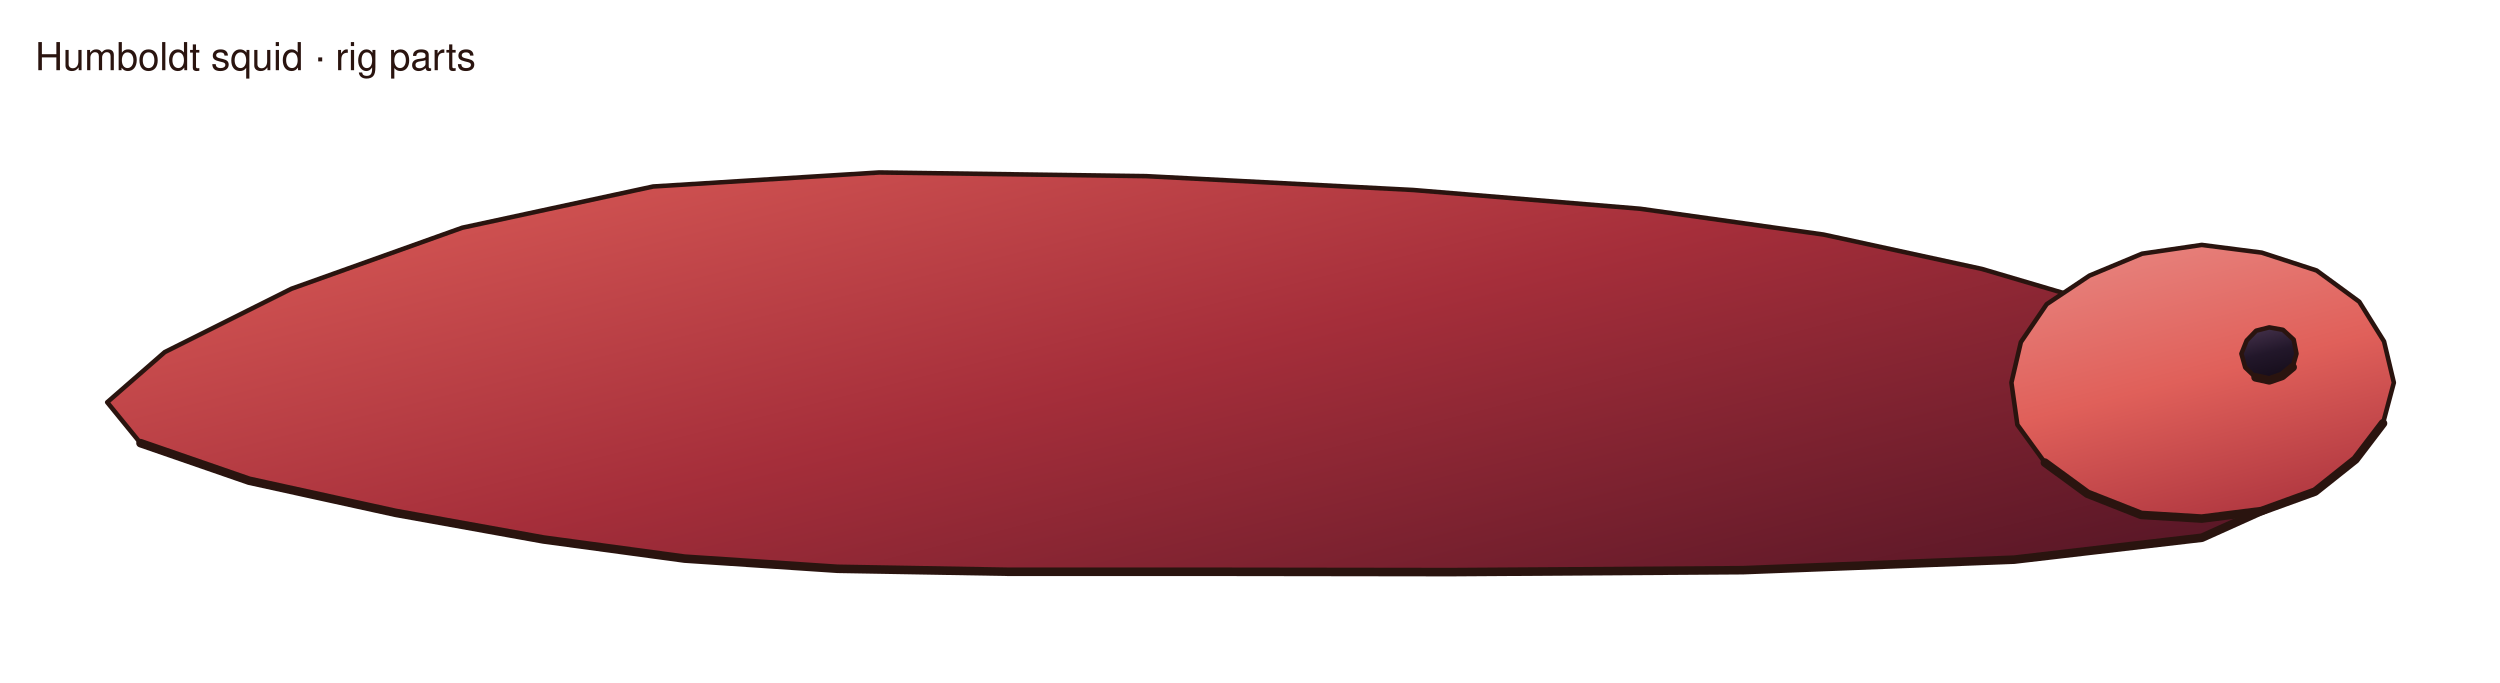
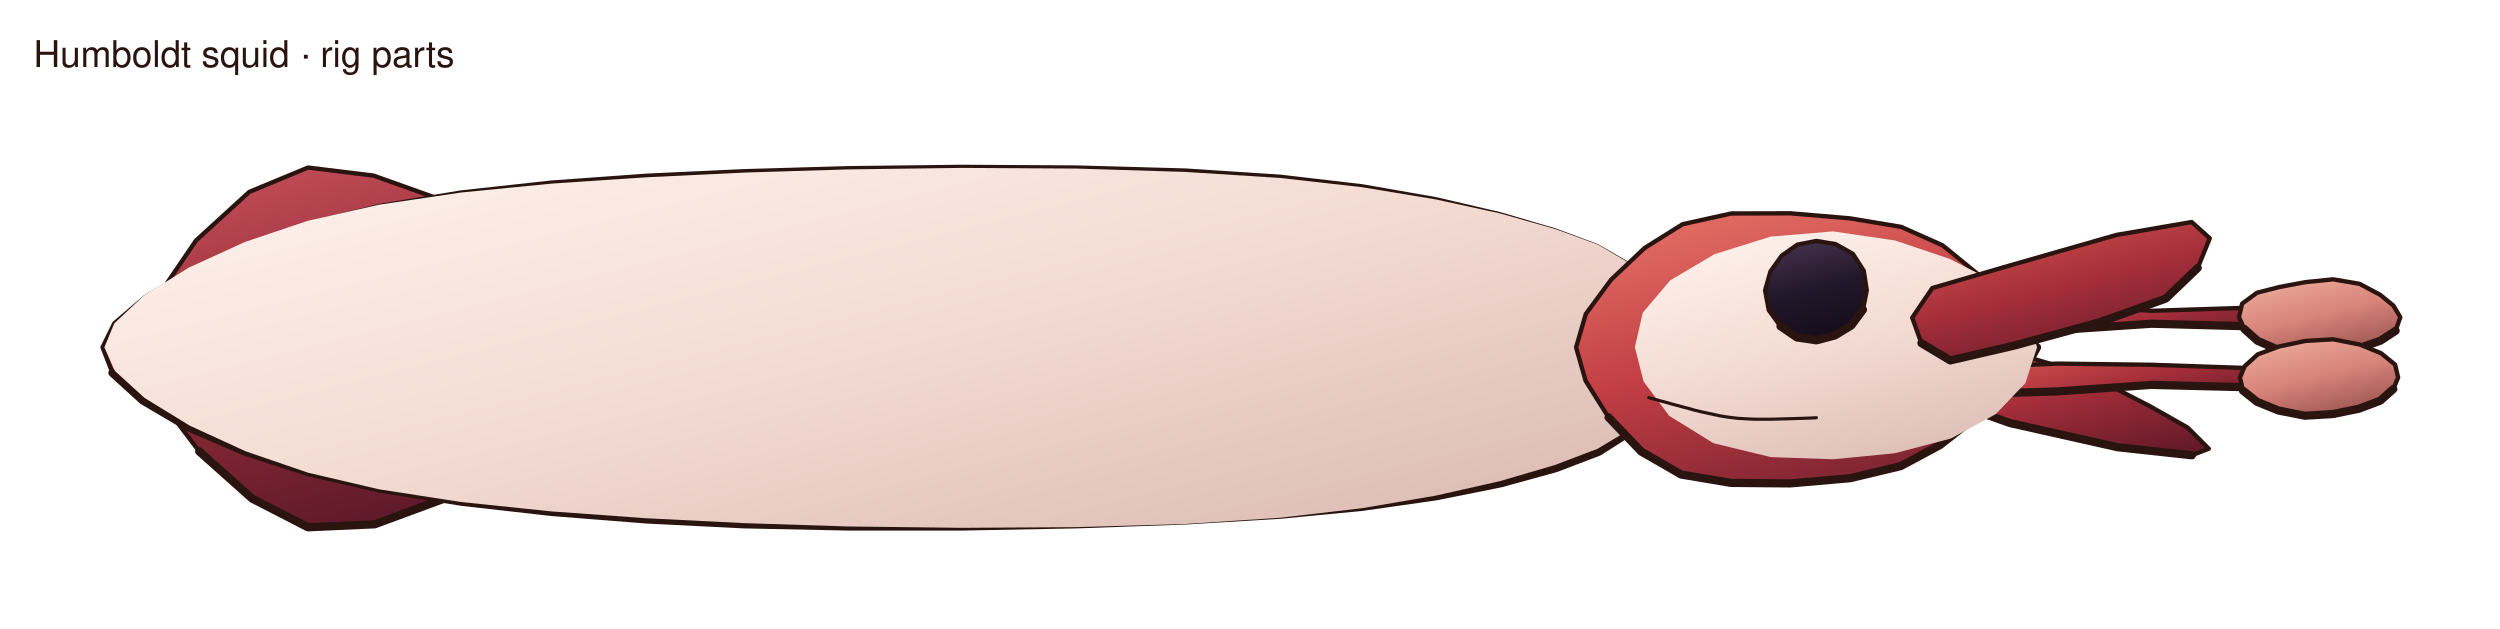
- <svg xmlns="http://www.w3.org/2000/svg" width="1425" height="389" viewBox="0 0 1425 389">
+ <svg xmlns="http://www.w3.org/2000/svg" width="1492" height="375" viewBox="0 0 1492 375">
  <defs>
-     <linearGradient id="gp-body_0" gradientUnits="userSpaceOnUse" x1="621.7" y1="-40.4" x2="748.9" y2="468.5">
-       <stop offset="0" stop-color="#E0605A" />
-       <stop offset=".48" stop-color="#A52E3A" />
+     <linearGradient id="gp-fin_0" gradientUnits="userSpaceOnUse" x1="191.4" y1="74.5" x2="257.8" y2="340.2">
+       <stop offset="0" stop-color="#C8505A" />
+       <stop offset=".48" stop-color="#8F2A38" />
      <stop offset="1" stop-color="#4F1424" />
    </linearGradient>
-     <linearGradient id="gp-head_1" gradientUnits="userSpaceOnUse" x1="1230.4" y1="119.7" x2="1279.6" y2="316.4">
-       <stop offset="0" stop-color="#e88883" />
-       <stop offset=".48" stop-color="#E0605A" />
-       <stop offset="1" stop-color="#A52E3A" />
+     <linearGradient id="gp-body_1" gradientUnits="userSpaceOnUse" x1="469.8" y1="-2.4" x2="574.6" y2="417.1">
+       <stop offset="0" stop-color="#E0605A" />
+       <stop offset=".48" stop-color="#B8323C" />
+       <stop offset="1" stop-color="#5A1626" />
    </linearGradient>
-     <linearGradient id="gp-eye_2" gradientUnits="userSpaceOnUse" x1="1289" y1="183.5" x2="1298" y2="219.7">
+     <linearGradient id="gp-body-flash_2" gradientUnits="userSpaceOnUse" x1="469.8" y1="-2.4" x2="574.6" y2="417.1">
+       <stop offset="0" stop-color="#FFF4EE" />
+       <stop offset=".48" stop-color="#F4DCD4" />
+       <stop offset="1" stop-color="#D8B8B0" />
+     </linearGradient>
+     <linearGradient id="gp-arms-lower_3" gradientUnits="userSpaceOnUse" x1="1215.3" y1="182.8" x2="1242.6" y2="291.9">
+       <stop offset="0" stop-color="#D8584F" />
+       <stop offset=".48" stop-color="#A52E3A" />
+       <stop offset="1" stop-color="#5A1626" />
+     </linearGradient>
+     <linearGradient id="gp-tentacle-a_4" gradientUnits="userSpaceOnUse" x1="1275.5" y1="155.3" x2="1292.5" y2="223.4">
+       <stop offset="0" stop-color="#D8584F" />
+       <stop offset=".48" stop-color="#A52E3A" />
+       <stop offset="1" stop-color="#5A1626" />
+     </linearGradient>
+     <linearGradient id="gp-tentacle-b_5" gradientUnits="userSpaceOnUse" x1="1275.5" y1="191.3" x2="1292.5" y2="259.4">
+       <stop offset="0" stop-color="#D8584F" />
+       <stop offset=".48" stop-color="#A52E3A" />
+       <stop offset="1" stop-color="#5A1626" />
+     </linearGradient>
+     <linearGradient id="gp-club-a_6" gradientUnits="userSpaceOnUse" x1="1376.1" y1="157.6" x2="1391.9" y2="221">
+       <stop offset="0" stop-color="#F0B0A0" />
+       <stop offset=".48" stop-color="#D8847A" />
+       <stop offset="1" stop-color="#8F4A4A" />
+     </linearGradient>
+     <linearGradient id="gp-club-b_7" gradientUnits="userSpaceOnUse" x1="1376.1" y1="193.6" x2="1391.9" y2="257">
+       <stop offset="0" stop-color="#F0B0A0" />
+       <stop offset=".48" stop-color="#D8847A" />
+       <stop offset="1" stop-color="#8F4A4A" />
+     </linearGradient>
+     <linearGradient id="gp-head_8" gradientUnits="userSpaceOnUse" x1="1051.6" y1="99.3" x2="1105.6" y2="315.4">
+       <stop offset="0" stop-color="#E8766A" />
+       <stop offset=".48" stop-color="#C23E44" />
+       <stop offset="1" stop-color="#6A1C2C" />
+     </linearGradient>
+     <linearGradient id="gp-head-flash_9" gradientUnits="userSpaceOnUse" x1="1070.9" y1="115.1" x2="1117.1" y2="299.6">
+       <stop offset="0" stop-color="#FFF4EE" />
+       <stop offset=".48" stop-color="#F4DCD4" />
+       <stop offset="1" stop-color="#D8B8B0" />
+     </linearGradient>
+     <linearGradient id="gp-arms-upper_10" gradientUnits="userSpaceOnUse" x1="1215.4" y1="114.7" x2="1244.8" y2="232">
+       <stop offset="0" stop-color="#D8584F" />
+       <stop offset=".48" stop-color="#A52E3A" />
+       <stop offset="1" stop-color="#5A1626" />
+     </linearGradient>
+     <linearGradient id="gp-eye_11" gradientUnits="userSpaceOnUse" x1="1075.2" y1="138" x2="1092.8" y2="208.6">
      <stop offset="0" stop-color="#4A3550" />
      <stop offset=".48" stop-color="#22172A" />
      <stop offset="1" stop-color="#120A16" />
    </linearGradient>
  </defs>
  <text x="20" y="40" font-family="Nimbus Sans, sans-serif" font-size="22" font-weight="normal" fill="#2A140F" text-anchor="start">Humboldt squid · rig parts</text>
-   <g id="body" data-parent="root" data-pivot="685.0,218.1">
+   <g id="fin" data-parent="body" data-pivot="344.0,207.3">
    <g>
-       <path id="p-body_0" d="M61.1 229.3L93.9 200.7L166.1 164.6L263.5 129.8L372.3 106.3L501.2 98.3L653.3 100.4L805.6 108.3L935 119L1039.4 133.7L1129.7 153.3L1202.5 174.8L1254.8 196.4L1291.9 222.3L1312.5 254.2L1303.3 284.8L1255.1 306.5L1148 319L993.4 325L827.1 326.1L685 325.9L574.6 325.9L477.4 324.2L390.2 318.4L309.8 307.5L225.4 292.3L142 274L80.1 252.6Z" fill="url(#gp-body_0)" />
-       <path d="M61.1 229.3L93.9 200.7L166.1 164.6L263.5 129.8L372.3 106.3L501.2 98.3L653.3 100.4L805.6 108.3L935 119L1039.4 133.7L1129.7 153.3L1202.5 174.8L1254.8 196.4L1291.9 222.3L1312.5 254.2L1303.3 284.8L1255.1 306.5L1148 319L993.4 325L827.1 326.1L685 325.9L574.6 325.9L477.4 324.2L390.2 318.4L309.8 307.5L225.4 292.3L142 274L80.1 252.6Z" fill="none" stroke="#2A140F" stroke-width="2.6" stroke-linejoin="round" />
-       <path d="M1303.3 284.8L1255.1 306.5L1148 319L993.4 325L827.1 326.1L685 325.9L574.6 325.9L477.4 324.2L390.2 318.4L309.8 307.5L225.4 292.3L142 274L80.1 252.6" fill="none" stroke="#2A140F" stroke-width="4.9" stroke-linecap="round" stroke-linejoin="round" />
+       <path id="p-fin_0" d="M84.9 207.3L94 177.3L117 143.5L148.8 114.5L183.8 100L222.9 104.8L268.4 121L312 140.9L343.5 158L359.3 170.6L366.2 182.5L367.4 195.1L365.4 207.3L364.3 219.7L363.8 231.6L359 243.8L343.5 256.6L312.2 274.2L269.4 296L223.6 312.9L183.8 314.7L150.5 297.6L118.9 269.4L94.4 237.1Z" fill="url(#gp-fin_0)" />
+       <path d="M84.9 207.3L94 177.3L117 143.5L148.8 114.5L183.8 100L222.9 104.8L268.4 121L312 140.9L343.5 158L359.3 170.6L366.2 182.5L367.4 195.1L365.4 207.3L364.3 219.7L363.8 231.6L359 243.8L343.5 256.6L312.2 274.2L269.4 296L223.6 312.9L183.8 314.7L150.5 297.6L118.9 269.4L94.4 237.1Z" fill="none" stroke="#2A140F" stroke-width="2.6" stroke-linejoin="round" />
+       <path d="M363.8 231.6L359 243.8L343.5 256.6L312.2 274.2L269.4 296L223.6 312.9L183.8 314.7L150.5 297.6L118.9 269.4" fill="none" stroke="#2A140F" stroke-width="4.9" stroke-linecap="round" stroke-linejoin="round" />
    </g>
  </g>
-   <g id="head" data-parent="body" data-pivot="1189.0,218.1">
+   <g id="body" data-parent="root" data-pivot="684.0,207.3">
    <g>
-       <path id="p-head_1" d="M1364.5 218.1L1358.3 241.3L1342.6 261.9L1319.6 280.2L1289 291.3L1255 295.6L1220.5 293.5L1189.8 281.4L1165.6 263.7L1149.9 242.1L1146.5 218.1L1151.9 195L1166.6 173.4L1191 157.1L1221 144.6L1255 139.6L1289.2 144L1320.5 154.2L1344.8 172L1358.9 194.6Z" fill="url(#gp-head_1)" />
-       <path d="M1364.5 218.1L1358.3 241.3L1342.6 261.9L1319.6 280.2L1289 291.3L1255 295.6L1220.5 293.5L1189.8 281.4L1165.6 263.7L1149.9 242.1L1146.5 218.1L1151.9 195L1166.6 173.4L1191 157.1L1221 144.6L1255 139.6L1289.2 144L1320.5 154.2L1344.8 172L1358.9 194.6Z" fill="none" stroke="#2A140F" stroke-width="2.6" stroke-linejoin="round" />
-       <path d="M1358.3 241.3L1342.6 261.9L1319.6 280.2L1289 291.3L1255 295.6L1220.5 293.5L1189.8 281.4L1165.6 263.7" fill="none" stroke="#2A140F" stroke-width="4.9" stroke-linecap="round" stroke-linejoin="round" />
+       <path id="p-body_1" d="M61.2 207.3L68.2 193L86.5 177.4L113.6 161.5L146.9 146.4L184 133.4L226.2 123L275.1 114.9L329 109L385.9 104.9L443.9 102.2L506.2 100.4L573.9 99.6L642.5 100L707.4 101.8L764 105.5L812.8 111.2L856.8 118.9L895.3 127.9L927.6 137.4L953.2 146.9L970.6 157L980.7 168.4L985.3 181.3L986.3 194.6L985.9 207.3L985.9 220.1L985 233.3L980.9 246.4L971.4 258.6L954.1 269.6L928.4 279.4L895.7 288.4L856.9 296.2L812.7 302.5L763.8 307.2L707.3 310.6L642.5 312.9L573.9 314.2L506.2 314.2L443.9 312.9L385.9 310L329 305.5L275.2 299.4L226.2 291.5L183.9 281.8L146.4 269.6L112.6 255.1L85.2 239L67.1 222.5Z" fill="url(#gp-body_1)" />
+       <path d="M61.2 207.3L68.2 193L86.5 177.4L113.6 161.5L146.9 146.4L184 133.4L226.2 123L275.1 114.9L329 109L385.9 104.9L443.9 102.2L506.2 100.4L573.9 99.6L642.5 100L707.4 101.8L764 105.5L812.8 111.2L856.8 118.9L895.3 127.9L927.6 137.4L953.2 146.9L970.6 157L980.7 168.4L985.3 181.3L986.3 194.6L985.9 207.3L985.9 220.1L985 233.3L980.9 246.4L971.4 258.6L954.1 269.6L928.4 279.4L895.7 288.4L856.9 296.2L812.7 302.5L763.8 307.2L707.3 310.6L642.5 312.9L573.9 314.2L506.2 314.2L443.9 312.9L385.9 310L329 305.5L275.2 299.4L226.2 291.5L183.9 281.8L146.4 269.6L112.6 255.1L85.2 239L67.1 222.5Z" fill="none" stroke="#2A140F" stroke-width="2.6" stroke-linejoin="round" />
+       <path d="M985 233.3L980.9 246.4L971.4 258.6L954.1 269.6L928.4 279.4L895.7 288.4L856.9 296.2L812.7 302.5L763.8 307.2L707.3 310.6L642.5 312.9L573.9 314.2L506.2 314.2L443.9 312.9L385.9 310L329 305.5L275.2 299.4L226.2 291.5L183.9 281.8L146.4 269.6L112.6 255.1L85.2 239L67.1 222.5" fill="none" stroke="#2A140F" stroke-width="4.9" stroke-linecap="round" stroke-linejoin="round" />
    </g>
  </g>
-   <g id="eye" data-parent="head" data-pivot="1293.5,201.6">
+   <g id="body-flash" data-parent="body" data-pivot="684.0,207.3">
    <g>
-       <path id="p-eye_2" d="M1309 201.6L1306.8 209.3L1300.8 214.3L1293.5 216.8L1285.7 215.1L1279.8 209.5L1277.6 201.6L1280.6 194.1L1286 188.5L1293.5 186.6L1301.3 188L1307.4 193.6Z" fill="url(#gp-eye_2)" />
-       <path d="M1309 201.6L1306.8 209.3L1300.8 214.3L1293.5 216.8L1285.7 215.1L1279.8 209.5L1277.6 201.6L1280.6 194.1L1286 188.5L1293.5 186.6L1301.3 188L1307.4 193.6Z" fill="none" stroke="#2A140F" stroke-width="2.6" stroke-linejoin="round" />
-       <path d="M1306.8 209.3L1300.8 214.3L1293.5 216.8L1285.7 215.1" fill="none" stroke="#2A140F" stroke-width="4.9" stroke-linecap="round" stroke-linejoin="round" />
+       <path id="p-body-flash_2" d="M62.3 207.3L68.2 193L85.8 176.4L112.7 159.7L146.2 144.4L183.6 131.8L226 122.2L275.1 114.9L329 109.6L385.9 105.8L444 103L506.2 101.1L573.9 100.2L642.5 100.6L707.3 102.6L763.9 106.2L812.7 111.7L856.8 119L895.4 127.4L927.9 136.6L953.7 146L971.2 156.3L981.3 168.1L985.8 181.2L986.7 194.6L986.3 207.3L986.2 220.1L984.9 233.3L980.3 246.1L970.5 257.6L953.3 267.9L927.7 277.6L895.3 287.1L856.8 295.8L812.8 303.3L764 309L707.4 312.7L642.5 314.6L573.9 315L506.2 314.2L444 312.2L385.9 309.3L329 305.2L275.1 299.6L226.1 292L183.8 282.1L146.5 269.3L113.2 254L86.3 237.5L68.6 221.4Z" fill="url(#gp-body-flash_2)" />
+     </g>
+   </g>
+   <g id="arms-lower" data-parent="head" data-pivot="1154.0,217.3">
+     <g>
+       <path id="p-arms-lower_3" d="M1154.4 236.5L1199.6 252.5L1263.7 266.9L1308.1 271.7L1318.2 267.8L1305.6 255.2L1283.4 242.6L1247.6 224.2L1199.2 209.9L1164 201.9L1145.9 207.1L1141.1 222.5Z" fill="url(#gp-arms-lower_3)" />
+       <path d="M1154.4 236.5L1199.6 252.5L1263.7 266.9L1308.1 271.7L1318.2 267.8L1305.6 255.2L1283.4 242.6L1247.6 224.2L1199.2 209.9L1164 201.9L1145.9 207.1L1141.1 222.5Z" fill="none" stroke="#2A140F" stroke-width="2.6" stroke-linejoin="round" />
+       <path d="M1154.4 236.5L1199.6 252.5L1263.7 266.9L1308.1 271.7" fill="none" stroke="#2A140F" stroke-width="4.9" stroke-linecap="round" stroke-linejoin="round" />
+     </g>
+   </g>
+   <g id="tentacle-a" data-parent="head" data-pivot="1184.0,189.3">
+     <g>
+       <path id="p-tentacle-a_4" d="M1183.8 179.7L1227.7 181.9L1284 185.5L1340.2 183.7L1384.1 183.8L1397.5 189.3L1384.2 195.9L1340.2 194.7L1284 193.2L1227.7 197L1183.9 197.9L1170.5 189.3Z" fill="url(#gp-tentacle-a_4)" />
+       <path d="M1183.8 179.7L1227.7 181.9L1284 185.5L1340.2 183.7L1384.1 183.8L1397.5 189.3L1384.2 195.9L1340.2 194.7L1284 193.2L1227.7 197L1183.9 197.9L1170.5 189.3Z" fill="none" stroke="#2A140F" stroke-width="2.6" stroke-linejoin="round" />
+       <path d="M1384.2 195.9L1340.2 194.7L1284 193.2L1227.7 197L1183.9 197.9" fill="none" stroke="#2A140F" stroke-width="4.9" stroke-linecap="round" stroke-linejoin="round" />
+     </g>
+   </g>
+   <g id="tentacle-b" data-parent="head" data-pivot="1184.0,225.3">
+     <g>
+       <path id="p-tentacle-b_5" d="M1184.2 218.9L1227.8 217L1284 217.7L1340.2 219.6L1383.8 221.9L1396.8 225.3L1384.2 231.9L1340.2 231.1L1284 229.7L1227.8 233.6L1183.8 234.9L1171.8 225.3Z" fill="url(#gp-tentacle-b_5)" />
+       <path d="M1184.2 218.9L1227.8 217L1284 217.7L1340.2 219.6L1383.8 221.9L1396.8 225.3L1384.2 231.9L1340.2 231.1L1284 229.7L1227.8 233.6L1183.8 234.9L1171.8 225.3Z" fill="none" stroke="#2A140F" stroke-width="2.6" stroke-linejoin="round" />
+       <path d="M1384.2 231.9L1340.2 231.1L1284 229.7L1227.8 233.6L1183.8 234.9" fill="none" stroke="#2A140F" stroke-width="4.9" stroke-linecap="round" stroke-linejoin="round" />
+     </g>
+   </g>
+   <g id="club-a" data-parent="head" data-pivot="1384.0,189.3">
+     <g>
+       <path id="p-club-a_6" d="M1432.5 189.3L1429.7 197.4L1420.7 203.3L1407.8 207.8L1392.3 210.8L1375.6 211.4L1359.9 208.9L1347.3 203.4L1339.5 196.4L1336.2 189.3L1338.1 181.2L1347 174.7L1360.3 171.3L1375.7 168.4L1392.4 166.7L1408.2 169.4L1420.4 175.9L1428.4 182.4Z" fill="url(#gp-club-a_6)" />
+       <path d="M1432.5 189.3L1429.7 197.4L1420.7 203.3L1407.8 207.8L1392.3 210.8L1375.6 211.4L1359.9 208.9L1347.3 203.4L1339.5 196.4L1336.2 189.3L1338.1 181.2L1347 174.7L1360.3 171.3L1375.7 168.4L1392.4 166.7L1408.2 169.4L1420.4 175.9L1428.4 182.4Z" fill="none" stroke="#2A140F" stroke-width="2.6" stroke-linejoin="round" />
+       <path d="M1429.7 197.4L1420.7 203.3L1407.8 207.8L1392.3 210.8L1375.6 211.4L1359.9 208.9L1347.3 203.4L1339.5 196.4" fill="none" stroke="#2A140F" stroke-width="4.9" stroke-linecap="round" stroke-linejoin="round" />
+     </g>
+   </g>
+   <g id="club-b" data-parent="head" data-pivot="1384.0,225.3">
+     <g>
+       <path id="p-club-b_7" d="M1431.2 225.3L1428.3 232.2L1420.6 239.1L1407.9 243.9L1392.3 247.1L1375.6 248.1L1359.8 245L1347 239.8L1338.6 233.1L1336.8 225.3L1339.7 218.5L1347.4 211.5L1360.1 206.8L1375.7 203.5L1392.4 202.5L1408.2 205.6L1421 210.8L1429.4 217.6Z" fill="url(#gp-club-b_7)" />
+       <path d="M1431.2 225.3L1428.3 232.2L1420.6 239.1L1407.9 243.9L1392.3 247.1L1375.6 248.1L1359.8 245L1347 239.8L1338.6 233.1L1336.8 225.3L1339.7 218.5L1347.4 211.5L1360.1 206.8L1375.7 203.5L1392.4 202.5L1408.2 205.6L1421 210.8L1429.4 217.6Z" fill="none" stroke="#2A140F" stroke-width="2.6" stroke-linejoin="round" />
+       <path d="M1428.3 232.2L1420.6 239.1L1407.9 243.9L1392.3 247.1L1375.6 248.1L1359.8 245L1347 239.8L1338.6 233.1" fill="none" stroke="#2A140F" stroke-width="4.9" stroke-linecap="round" stroke-linejoin="round" />
+     </g>
+   </g>
+   <g id="head" data-parent="body" data-pivot="944.0,207.3">
+     <g>
+       <path id="p-head_8" d="M940.6 207.3L946.4 187.4L961.5 166.9L981.5 148L1004.2 133.8L1033.2 127.4L1068.4 127.3L1104 130.3L1134.6 135.4L1159.3 146.4L1179.8 163.1L1196.4 179.7L1208.6 192.8L1215 201.6L1215.7 207.3L1213.2 211.9L1207.1 220.6L1195.3 233.9L1178.1 249.7L1157.8 265.6L1134.3 278.2L1104.1 285.4L1068.4 288.5L1033.1 288.2L1003.3 283.2L979.5 269.5L960 249.1L946.3 227.3Z" fill="url(#gp-head_8)" />
+       <path d="M940.6 207.3L946.4 187.4L961.5 166.9L981.5 148L1004.2 133.8L1033.2 127.4L1068.4 127.3L1104 130.3L1134.6 135.4L1159.3 146.4L1179.8 163.1L1196.4 179.7L1208.6 192.8L1215 201.6L1215.7 207.3L1213.2 211.9L1207.1 220.6L1195.3 233.9L1178.1 249.7L1157.8 265.6L1134.3 278.2L1104.1 285.4L1068.4 288.5L1033.1 288.2L1003.3 283.2L979.5 269.5L960 249.1L946.3 227.3Z" fill="none" stroke="#2A140F" stroke-width="2.6" stroke-linejoin="round" />
+       <path d="M1215.7 207.3L1213.2 211.9L1207.1 220.6L1195.3 233.9L1178.1 249.7L1157.8 265.6L1134.3 278.2L1104.1 285.4L1068.4 288.5L1033.1 288.2L1003.3 283.2L979.5 269.5L960 249.1" fill="none" stroke="#2A140F" stroke-width="4.9" stroke-linecap="round" stroke-linejoin="round" />
+     </g>
+   </g>
+   <g id="head-flash" data-parent="head" data-pivot="944.0,207.3">
+     <g>
+       <path id="p-head-flash_9" d="M1215.7 207.3L1208.7 228.7L1191 247.2L1164.3 261.7L1130.8 270.5L1094 274.1L1056.8 272.8L1022.6 264.5L996.2 248.2L980.9 227.7L975.7 207.3L980.4 186.6L996.8 167.3L1023.2 151.7L1056.7 141.2L1094 138.1L1130.9 143.5L1163.6 154.5L1190.4 168.3L1209.2 185.7Z" fill="url(#gp-head-flash_9)" />
+     </g>
+   </g>
+   <g id="arms-upper" data-parent="head" data-pivot="1154.0,197.3">
+     <g>
+       <path id="p-arms-upper_10" d="M1153.2 171.9L1199.9 158.3L1263.1 140.2L1308 132.5L1318.8 142.2L1311.6 159.9L1292.5 178.2L1253.1 192.3L1201.9 206.3L1163.9 215.1L1146.7 204.8L1141.2 189.6Z" fill="url(#gp-arms-upper_10)" />
+       <path d="M1153.2 171.9L1199.9 158.3L1263.1 140.2L1308 132.5L1318.8 142.2L1311.6 159.9L1292.5 178.2L1253.1 192.3L1201.9 206.3L1163.9 215.1L1146.7 204.8L1141.2 189.6Z" fill="none" stroke="#2A140F" stroke-width="2.6" stroke-linejoin="round" />
+       <path d="M1311.6 159.9L1292.5 178.2L1253.1 192.3L1201.9 206.3L1163.9 215.1L1146.7 204.8" fill="none" stroke="#2A140F" stroke-width="4.9" stroke-linecap="round" stroke-linejoin="round" />
+     </g>
+   </g>
+   <g id="eye" data-parent="head" data-pivot="1084.0,173.3">
+     <g>
+       <path id="p-eye_11" d="M1114.1 173.3L1111.8 184.8L1104.9 194.2L1095.1 200.2L1084 203.1L1072.4 201.4L1062.6 194.7L1055.6 185.1L1053.4 173.3L1056.6 162L1063.3 152.6L1072.7 146L1084 143.8L1095.5 145.7L1105.8 151.5L1112.3 161.6Z" fill="url(#gp-eye_11)" />
+       <path d="M1114.1 173.3L1111.8 184.8L1104.9 194.2L1095.1 200.2L1084 203.1L1072.4 201.4L1062.6 194.7L1055.6 185.1L1053.4 173.3L1056.6 162L1063.3 152.6L1072.7 146L1084 143.8L1095.5 145.7L1105.8 151.5L1112.3 161.6Z" fill="none" stroke="#2A140F" stroke-width="2.6" stroke-linejoin="round" />
+       <path d="M1111.8 184.8L1104.9 194.2L1095.1 200.2L1084 203.1L1072.4 201.4L1062.6 194.7" fill="none" stroke="#2A140F" stroke-width="4.9" stroke-linecap="round" stroke-linejoin="round" />
+     </g>
+   </g>
+   <g id="head-line" data-parent="head">
+     <g>
+       <path d="M984 237.3L985.7 237.8L988 238.4L990.8 239.2L993.8 240L997 240.9L1000.3 241.8L1004 242.8L1007.8 243.8L1011.7 244.9L1015.5 245.8L1019.2 246.6L1022.9 247.4L1026.6 248.2L1030.3 248.8L1034 249.3L1037.7 249.7L1041.4 249.9L1045.1 250.1L1048.8 250.2L1052.5 250.2L1056.3 250.2L1060.2 250.1L1064 250L1067.7 249.9L1071 249.8L1074.2 249.7L1077.2 249.6L1080 249.5L1082.3 249.4L1084 249.3" fill="none" stroke="#2A140F" stroke-width="1.9" stroke-linecap="round" stroke-linejoin="round" />
    </g>
  </g>
  <g id="pivots" style="display:none">
-     <circle cx="685.0" cy="218.1" r="3" fill="#00A0FF" />
-     <circle cx="1189.0" cy="218.1" r="3" fill="#00A0FF" />
-     <circle cx="1293.5" cy="201.6" r="3" fill="#00A0FF" />
+     <circle cx="344.0" cy="207.3" r="3" fill="#00A0FF" />
+     <circle cx="684.0" cy="207.3" r="3" fill="#00A0FF" />
+     <circle cx="684.0" cy="207.3" r="3" fill="#00A0FF" />
+     <circle cx="1154.0" cy="217.3" r="3" fill="#00A0FF" />
+     <circle cx="1184.0" cy="189.3" r="3" fill="#00A0FF" />
+     <circle cx="1184.0" cy="225.3" r="3" fill="#00A0FF" />
+     <circle cx="1384.0" cy="189.3" r="3" fill="#00A0FF" />
+     <circle cx="1384.0" cy="225.3" r="3" fill="#00A0FF" />
+     <circle cx="944.0" cy="207.3" r="3" fill="#00A0FF" />
+     <circle cx="944.0" cy="207.3" r="3" fill="#00A0FF" />
+     <circle cx="1154.0" cy="197.3" r="3" fill="#00A0FF" />
+     <circle cx="1084.0" cy="173.3" r="3" fill="#00A0FF" />
  </g>
</svg>
